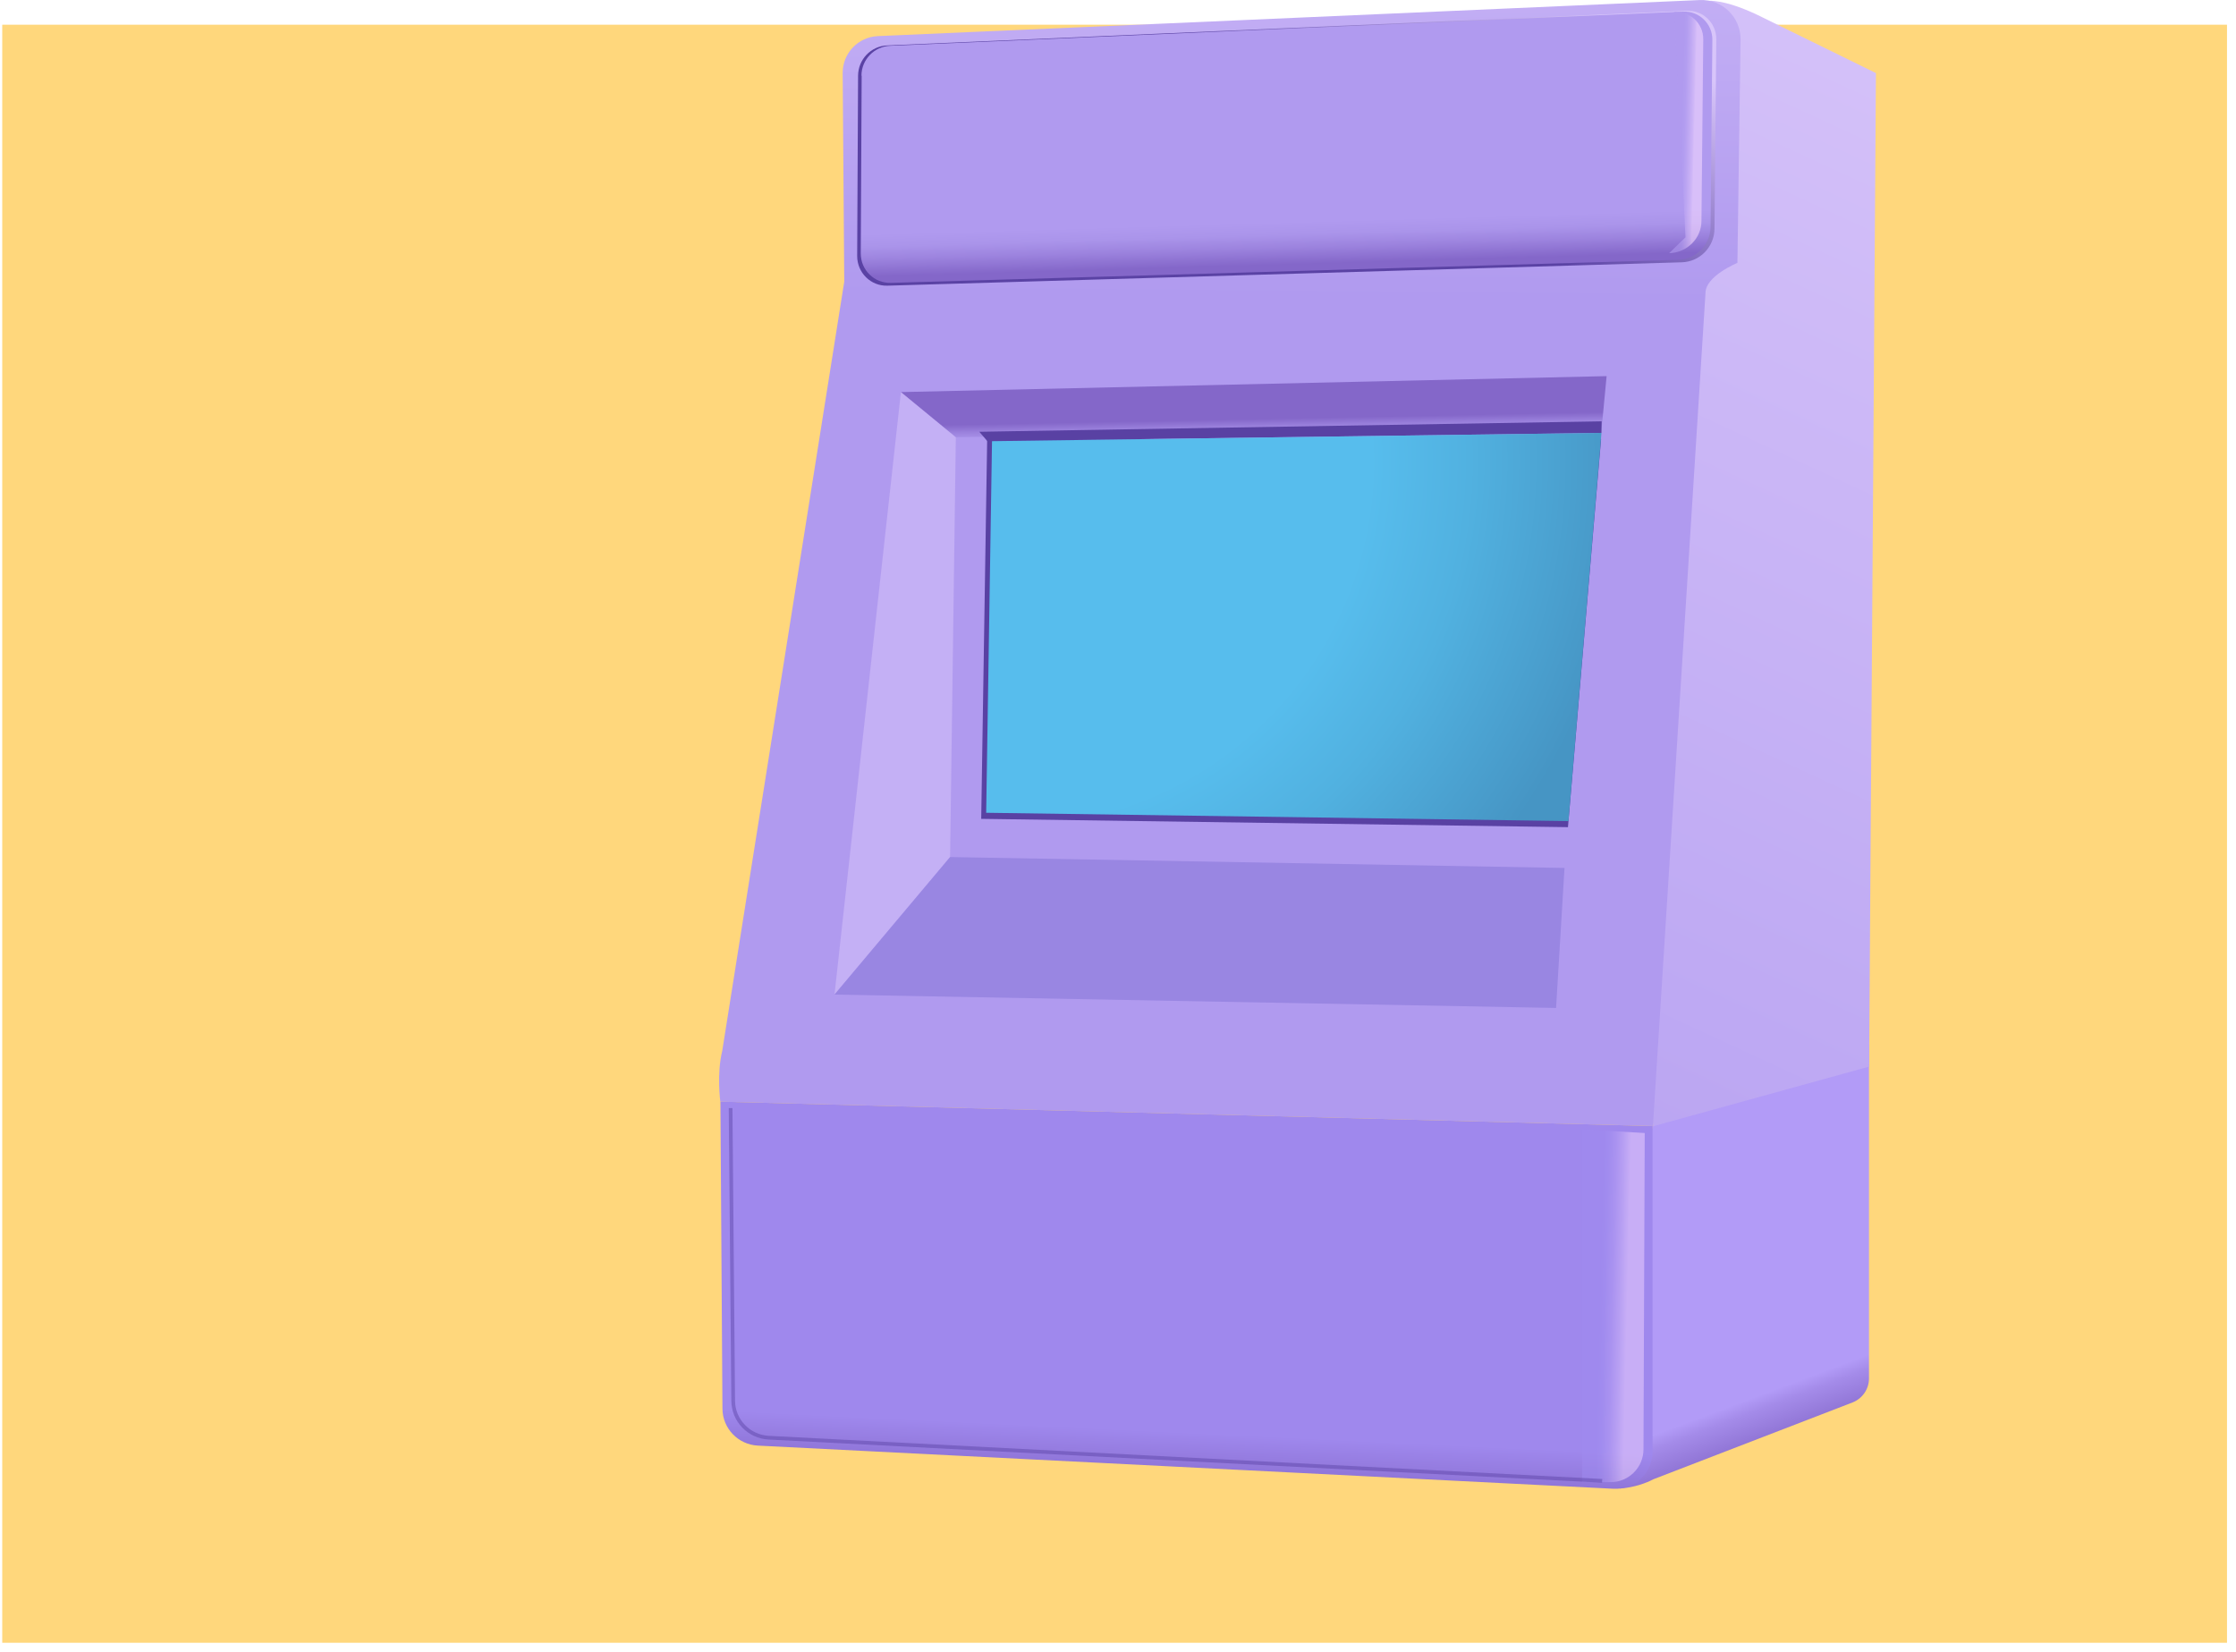
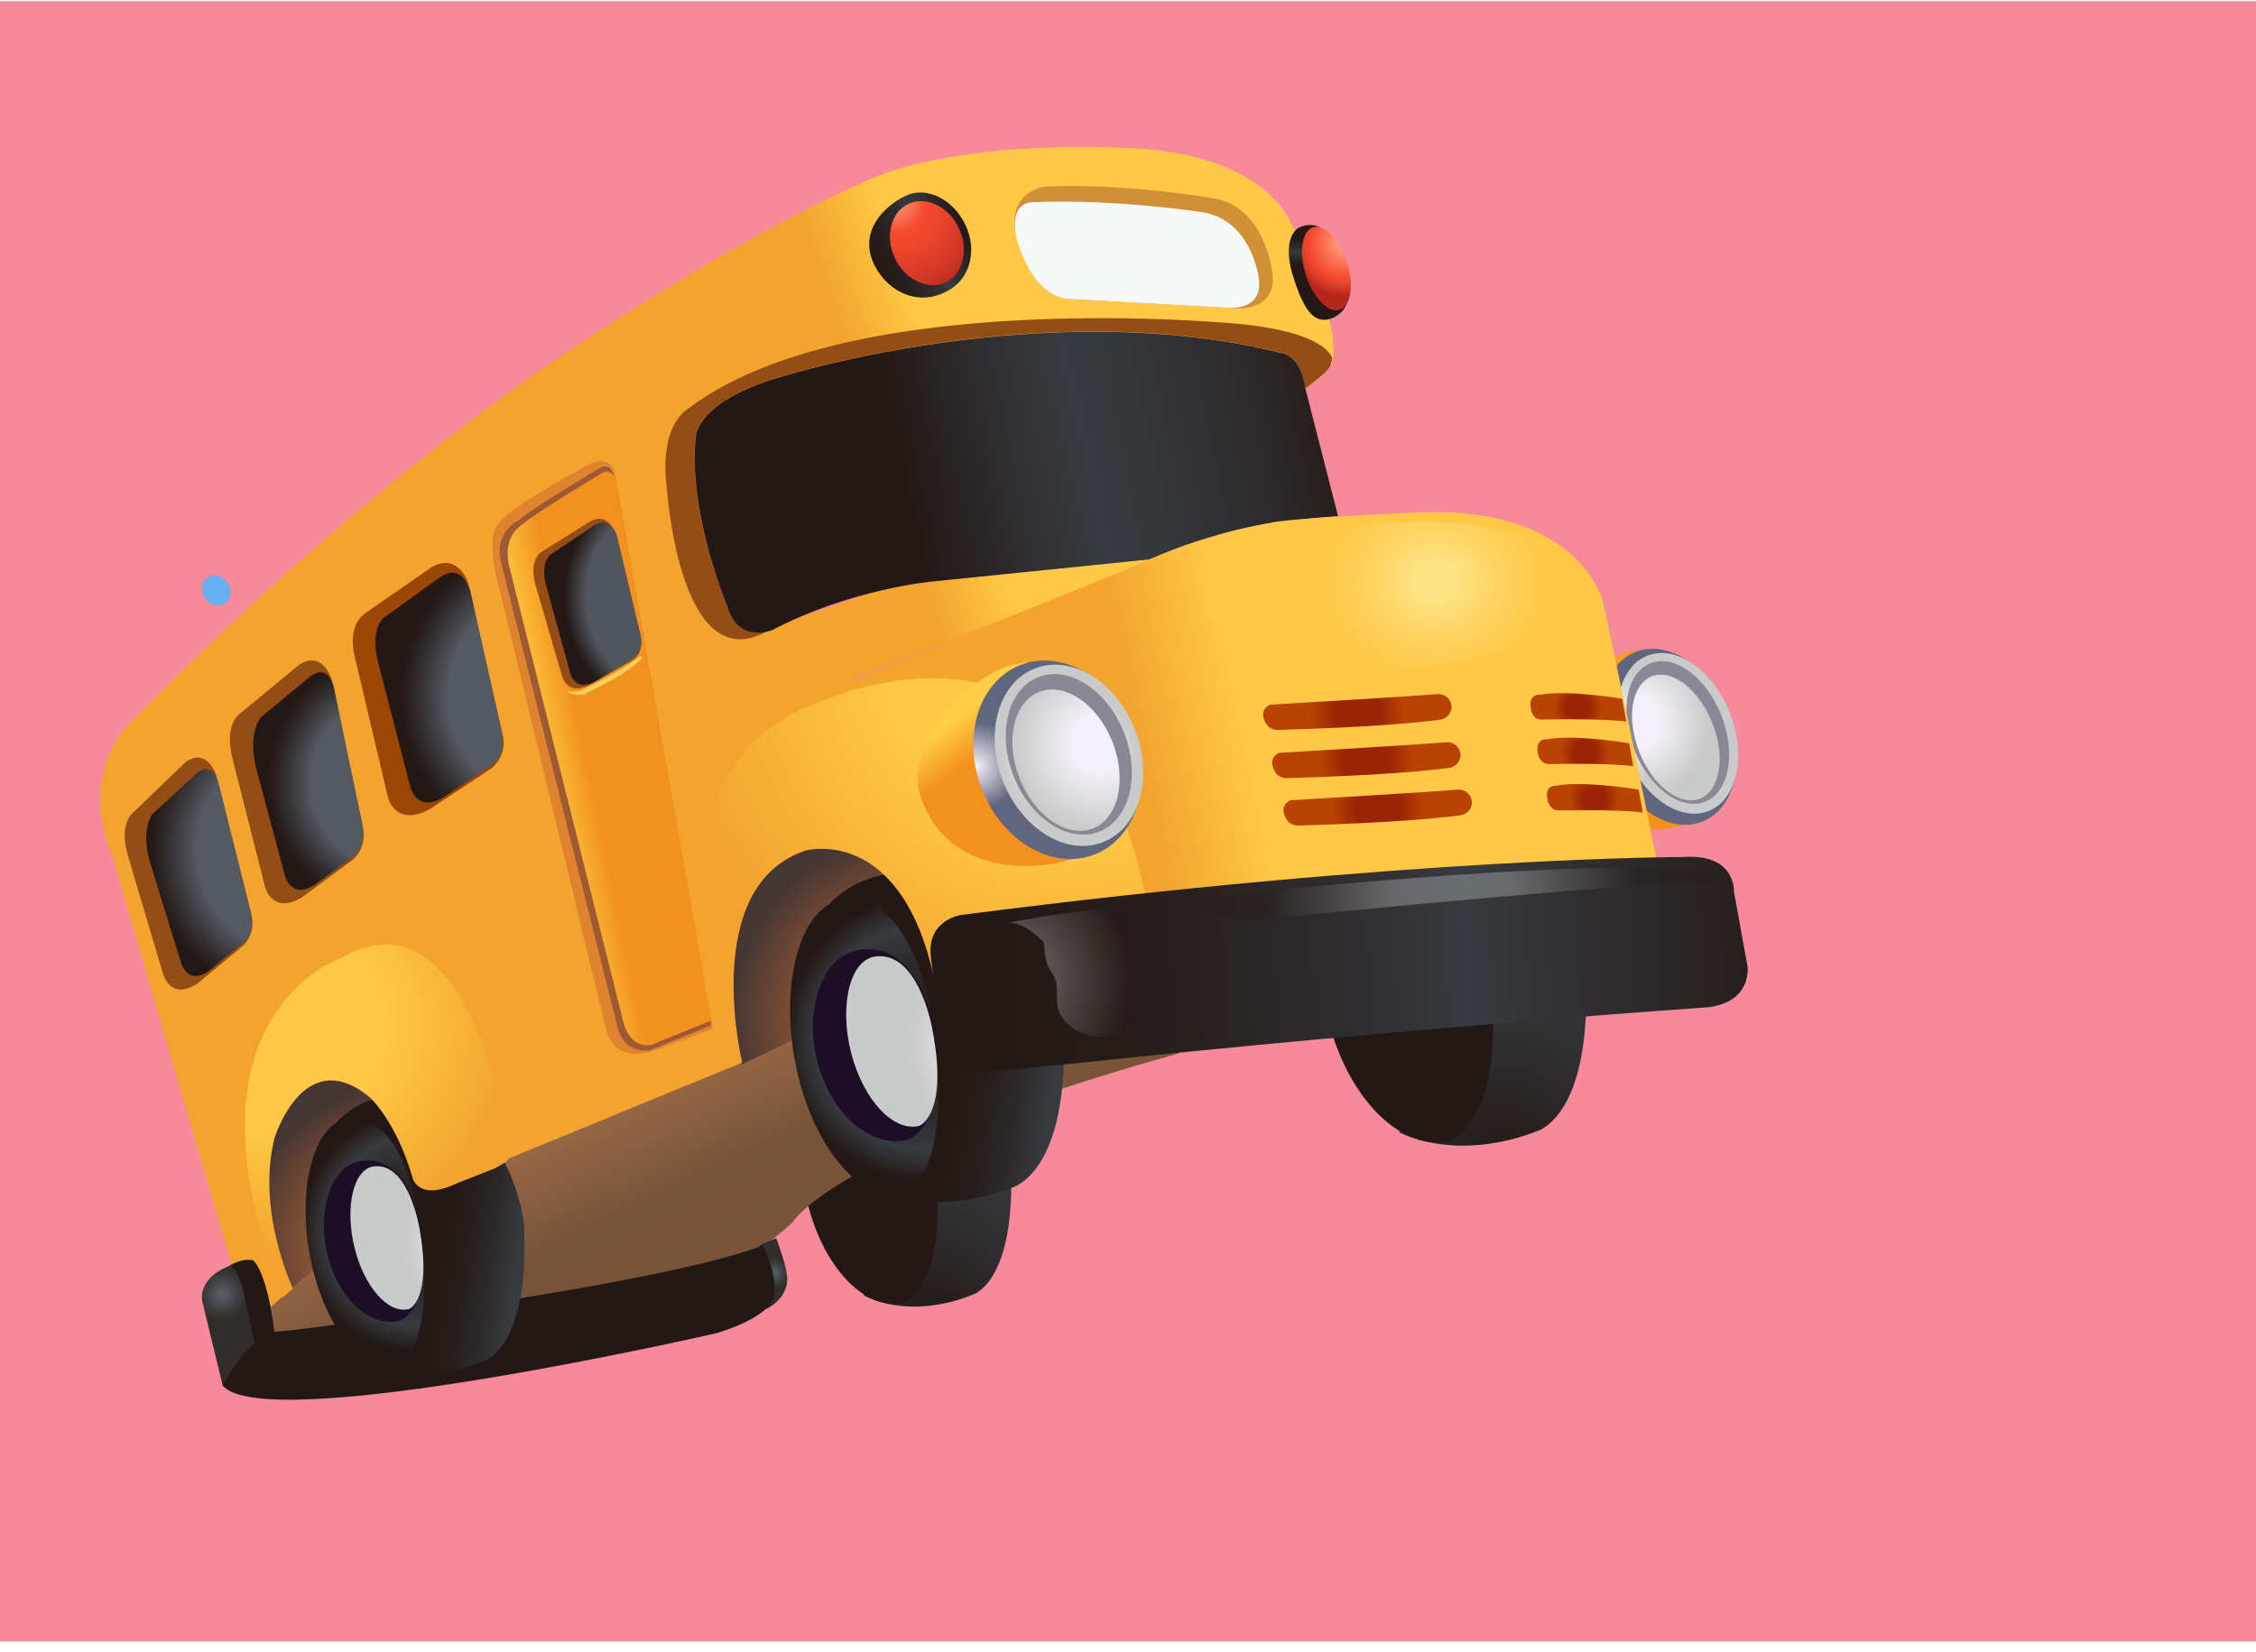
- <svg xmlns="http://www.w3.org/2000/svg" width="199" height="147" viewBox="0 0 199 147" fill="none">
-   <path d="M198.199 2.2H0.199V146.2H198.199V2.2Z" fill="#FFD77C" />
-   <path d="M144.166 132.474C144.166 132.474 145.696 132.414 147.156 131.644L164.866 124.814C165.746 124.474 166.336 123.624 166.336 122.674V92.894L147.056 100.214L144.156 132.464L144.166 132.474Z" fill="url(#paint0_linear_53_539)" />
-   <path d="M151.986 0.074C151.986 0.074 153.386 -0.116 156.426 1.334L166.956 6.504L166.346 94.924L147.116 100.234L143.176 27.564L151.996 0.084L151.986 0.074Z" fill="url(#paint1_linear_53_539)" />
-   <path d="M75.137 25.064L74.997 6.504C74.987 4.744 76.367 3.294 78.117 3.214L151.267 0.004C153.277 -0.086 154.937 1.534 154.907 3.544L154.627 23.394C154.627 23.394 151.787 24.564 151.787 26.064L147.107 100.214L64.107 98.044C64.107 98.044 63.777 95.534 64.277 93.534L75.137 25.064Z" fill="url(#paint2_linear_53_539)" />
-   <path d="M64.117 98.043L64.297 125.363C64.307 127.123 65.687 128.563 67.447 128.653L143.597 132.493C145.487 132.593 147.077 131.083 147.077 129.183V100.213L64.127 98.043H64.117Z" fill="url(#paint3_linear_53_539)" />
-   <path d="M142.496 39.063L139.546 73.614L87.326 72.874L87.856 39.114L142.496 39.063Z" fill="#5941A3" />
-   <path d="M80.176 34.894L85.066 38.914L142.546 38.094L142.986 33.474L80.176 34.894Z" fill="url(#paint4_linear_53_539)" />
-   <path opacity="0.49" d="M85.068 38.914L84.558 76.274L74.268 88.514L80.178 34.894L85.068 38.914Z" fill="#D8C5FA" />
-   <path d="M74.268 88.514L138.488 89.704L139.238 77.244L84.558 76.274L74.268 88.514Z" fill="#9986E2" />
-   <path d="M87.156 38.424L87.876 39.264L142.526 38.524L142.546 37.494L87.156 38.424Z" fill="#5941A3" />
-   <path d="M142.528 38.523L139.588 73.073L87.768 72.333L88.288 39.263L142.528 38.523Z" fill="url(#paint5_radial_53_539)" />
-   <path d="M76.367 6.743L76.287 22.784C76.287 24.273 77.497 25.474 78.987 25.424L149.677 23.343C151.287 23.294 152.567 21.983 152.587 20.363L152.747 3.503C152.757 2.053 151.567 0.893 150.127 0.963L78.947 4.043C77.507 4.103 76.377 5.293 76.367 6.733V6.743Z" fill="url(#paint6_linear_53_539)" />
-   <path d="M76.687 6.734L76.607 22.564C76.607 24.034 77.807 25.213 79.277 25.174L149.357 23.123C150.957 23.073 152.227 21.773 152.237 20.183L152.397 3.544C152.407 2.114 151.227 0.974 149.797 1.034L79.227 4.074C77.807 4.134 76.677 5.304 76.667 6.724L76.687 6.734Z" fill="url(#paint7_linear_53_539)" />
-   <path opacity="0.6" d="M148.547 22.534C150.147 22.484 151.417 21.224 151.427 19.674L151.587 3.484C151.597 2.094 150.417 0.984 148.987 1.044L150.007 21.114L148.537 22.544L148.547 22.534Z" fill="url(#paint8_linear_53_539)" />
-   <path opacity="0.49" d="M143.357 131.903H140.797V100.513L146.377 100.833L146.267 128.983C146.267 130.593 144.957 131.903 143.347 131.903H143.357Z" fill="url(#paint9_linear_53_539)" />
-   <path opacity="0.45" d="M142.577 131.954L68.407 128.114C66.557 128.024 65.097 126.504 65.087 124.664L64.857 98.614H65.187L65.417 124.654C65.427 126.324 66.747 127.694 68.427 127.784L142.597 131.624L142.577 131.954Z" fill="#5941A3" />
+ <svg xmlns="http://www.w3.org/2000/svg" width="198" height="145" viewBox="0 0 198 145" fill="none">
+   <path d="M198 0.1H0V144.1H198V0.1Z" fill="#F6899A" />
+   <path d="M19.716 52.976C20.276 52.62 20.4 51.815 19.995 51.176C19.589 50.537 18.807 50.307 18.247 50.663C17.688 51.018 17.563 51.824 17.969 52.463C18.375 53.101 19.157 53.331 19.716 52.976Z" fill="#67AFEF" />
+   <path d="M131.683 73.127C138.193 76.187 139.163 84.967 139.163 84.967C139.853 98.327 134.743 99.347 134.743 99.347C134.743 99.347 128.543 102.037 122.853 99.427L119.043 74.647C119.043 74.647 122.993 69.047 131.683 73.137V73.127Z" fill="url(#paint0_radial_71_1326)" />
+   <path d="M121.884 73.268C117.294 73.608 114.864 80.888 116.304 88.318C117.744 95.748 122.584 101.058 127.114 100.188C127.114 100.188 132.444 98.718 130.694 84.928C130.694 84.928 129.424 72.728 121.894 73.278L121.884 73.268Z" fill="#231815" />
+   <path d="M82.763 91.978C87.913 94.528 88.703 101.798 88.703 101.798C89.273 112.868 85.233 113.698 85.233 113.698C85.233 113.698 80.333 115.918 75.833 113.738L72.783 93.207C72.783 93.207 75.893 88.578 82.773 91.978H82.763Z" fill="url(#paint1_radial_71_1326)" />
+   <path d="M75.023 92.078C71.393 92.348 69.483 98.368 70.643 104.528C71.793 110.688 75.633 115.098 79.203 114.378C79.203 114.378 83.413 113.168 82.003 101.748C82.003 101.748 80.983 91.638 75.023 92.088V92.078Z" fill="#231815" />
+   <path d="M23.742 114.588L24.112 116.908C24.112 116.908 43.952 116.878 62.592 112.068C62.592 112.068 65.372 111.068 69.552 107.308C69.552 107.308 73.092 100.968 103.452 92.468L84.872 71.228L65.182 72.177L34.302 91.078L24.832 93.278C24.832 93.278 20.142 98.438 23.752 114.598L23.742 114.588Z" fill="url(#paint2_linear_71_1326)" />
+   <path d="M150.633 62.748C152.253 66.858 151.223 71.118 148.343 72.248C145.463 73.378 139.063 73.348 136.943 67.058C135.533 62.868 139.593 58.488 142.483 57.358C145.373 56.228 149.013 58.638 150.633 62.748Z" fill="url(#paint3_linear_71_1326)" />
+   <path d="M149.401 72.122C152.285 70.987 153.31 66.734 151.692 62.623C150.075 58.512 146.426 56.098 143.543 57.233C140.66 58.367 139.634 62.62 141.252 66.731C142.87 70.843 146.518 73.256 149.401 72.122Z" fill="url(#paint4_radial_71_1326)" />
+   <path d="M149.951 71.196C152.469 70.205 153.309 66.348 151.827 62.581C150.344 58.814 147.101 56.563 144.583 57.554C142.065 58.545 141.225 62.403 142.708 66.169C144.19 69.937 147.433 72.187 149.951 71.196Z" fill="url(#paint5_radial_71_1326)" />
+   <path d="M149.64 70.374C151.752 69.543 152.394 66.149 151.073 62.793C149.753 59.437 146.97 57.39 144.858 58.222C142.746 59.053 142.104 62.447 143.424 65.803C144.745 69.159 147.528 71.206 149.64 70.374Z" fill="#8B8895" />
+   <path d="M149.194 70.109C150.967 69.411 151.458 66.442 150.291 63.476C149.125 60.511 146.741 58.673 144.968 59.37C143.195 60.068 142.704 63.038 143.871 66.003C145.038 68.968 147.421 70.807 149.194 70.109Z" fill="url(#paint6_radial_71_1326)" />
+   <path d="M116.803 32.108C116.803 32.108 117.893 30.608 115.443 24.048C115.443 24.048 113.153 18.638 112.043 17.728C112.043 17.728 109.093 13.658 100.203 13.068C100.203 13.068 86.943 12.008 77.663 15.218C77.663 15.218 68.253 18.668 50.763 30.248C50.763 30.248 33.523 40.948 11.663 63.188C11.663 63.188 6.733 67.388 9.813 74.988C9.813 74.988 21.633 115.638 21.963 116.398C21.963 116.398 25.253 113.388 25.533 113.128C25.533 113.128 22.393 106.268 23.973 99.848C23.973 99.848 26.433 91.558 31.933 96.368C31.933 96.368 34.113 98.388 35.513 103.408C35.513 103.408 35.953 105.568 39.263 103.908L65.123 93.278C65.123 93.278 61.333 77.838 70.663 74.678C70.663 74.678 78.973 72.348 81.933 85.748L100.763 83.008L72.753 61.908L75.153 59.468L101.743 48.998L81.903 51.018C81.903 51.018 77.283 51.628 76.053 52.168L67.583 55.088C67.583 55.088 64.753 56.578 63.813 53.238C63.813 53.238 60.313 44.888 61.063 38.278C61.063 38.278 61.203 35.178 68.653 33.078C68.653 33.078 91.533 25.878 112.283 30.978C112.283 30.978 114.123 30.978 114.563 34.158C114.563 34.158 116.713 32.608 116.783 32.118L116.803 32.108Z" fill="url(#paint7_linear_71_1326)" />
+   <path d="M67.584 55.038C67.584 55.038 64.754 56.528 63.813 53.188C63.813 53.188 60.313 44.838 61.063 38.228C61.063 38.228 61.203 35.128 68.653 33.028C68.653 33.028 91.534 25.828 112.283 30.928C112.283 30.928 114.123 30.928 114.563 34.108C114.563 34.108 116.713 32.558 116.783 32.068L116.923 31.498C116.923 31.498 116.713 29.238 108.883 28.448C108.883 28.448 74.704 25.008 60.423 35.858C60.423 35.858 57.773 37.218 58.533 42.888C58.533 42.888 59.563 58.698 66.633 55.748L68.043 55.058" fill="#934D15" />
+   <path d="M67.774 55.307C67.774 55.307 64.754 56.547 63.824 53.207C63.824 53.207 60.324 44.857 61.074 38.247C61.074 38.247 61.214 35.147 68.664 33.047C68.664 33.047 91.544 25.847 112.294 30.947C112.294 30.947 114.134 30.947 114.574 34.127L117.434 45.307C117.434 45.307 110.194 45.727 106.344 47.147C106.344 47.147 102.094 48.317 101.744 49.017L81.904 51.037C81.904 51.037 74.774 51.647 67.764 55.317L67.774 55.307Z" fill="url(#paint8_linear_71_1326)" />
+   <path d="M91.853 16.357C91.853 16.357 88.423 16.617 89.153 20.527C89.153 20.527 90.363 26.327 94.353 26.287C94.353 26.287 106.643 26.927 108.613 27.077C108.613 27.077 112.163 27.297 111.663 23.877C111.663 23.877 110.993 18.147 106.583 17.427C106.583 17.427 99.033 16.067 91.863 16.367L91.853 16.357Z" fill="#D09037" />
+   <path d="M90.774 17.747C90.774 17.747 88.504 17.457 89.214 20.927C89.214 20.927 90.504 26.177 93.994 26.257C93.994 26.257 105.844 26.897 107.814 27.017C107.814 27.017 110.954 27.347 110.464 24.317C110.464 24.317 109.824 19.237 105.434 18.617C105.434 18.617 97.924 17.447 90.774 17.747Z" fill="#F7F8F8" />
+   <path d="M53.983 41.658C53.983 41.658 53.812 39.638 51.403 40.908C51.403 40.908 44.403 44.728 43.803 45.918C43.803 45.918 42.392 46.708 43.962 52.228L53.203 90.388C53.203 90.388 53.712 93.408 57.422 92.218L62.553 90.298L53.972 41.648L53.983 41.658Z" fill="#DF832E" />
+   <path d="M53.823 41.608C53.823 41.608 53.473 40.518 52.583 41.118C52.583 41.118 46.333 44.858 45.593 45.628C45.593 45.628 43.353 46.568 43.963 49.308L54.253 90.388C54.253 90.388 54.803 92.488 57.033 92.198L62.393 90.018L53.823 41.618V41.608Z" fill="#9E5A34" />
+   <path d="M32.094 53.828C32.094 53.828 30.254 54.728 31.264 58.178L34.064 70.048C34.064 70.048 34.724 72.658 37.734 71.018L43.144 67.438C43.144 67.438 44.484 66.428 44.154 64.658C44.154 64.658 41.134 51.408 41.064 51.118C41.064 51.118 40.204 48.438 37.854 49.808L32.084 53.808L32.094 53.828Z" fill="#9C4606" />
+   <path d="M21.163 62.567C21.163 62.567 19.543 63.427 20.453 66.777L23.253 77.817C23.253 77.817 23.843 80.347 26.493 78.777L31.003 75.437C31.003 75.437 32.183 74.467 31.883 72.747C31.883 72.747 29.163 59.907 29.103 59.627C29.103 59.627 28.333 57.027 26.263 58.347L21.163 62.557V62.567Z" fill="#934D15" />
+   <path d="M11.764 71.268C11.764 71.268 10.304 72.148 11.284 75.298L14.324 85.528C14.324 85.528 14.984 87.908 17.364 86.308L21.394 82.958C21.394 82.958 22.444 81.988 22.094 80.368C22.094 80.368 19.034 68.268 18.964 68.008C18.964 68.008 18.144 65.568 16.284 66.898L11.764 71.258V71.268Z" fill="#934D15" />
+   <path d="M68.123 108.688C68.123 108.688 68.933 110.788 69.063 111.908C69.063 111.908 69.483 113.688 67.293 114.898L66.633 109.327L68.123 108.688Z" fill="url(#paint9_radial_71_1326)" />
+   <path d="M24.103 116.918C23.373 111.388 22.203 110.628 22.203 110.628C21.113 110.418 20.113 111.138 20.113 111.138L20.833 116.508L19.533 121.618C23.253 126.128 62.973 117.008 62.973 117.008C68.303 115.308 67.953 113.578 67.953 113.578C68.223 111.758 66.923 109.298 66.923 109.298C66.923 109.298 61.413 112.278 25.783 116.748L24.093 116.918H24.103Z" fill="#231815" />
+   <path d="M20.123 111.138C20.123 111.138 17.483 111.988 17.743 114.188L19.543 121.618C19.543 121.618 21.103 118.758 22.353 117.928L21.363 113.388C21.363 113.388 20.843 111.098 20.123 111.128V111.138Z" fill="url(#paint10_radial_71_1326)" />
+   <path d="M145.394 75.438C145.394 75.438 140.834 53.108 140.624 52.638C140.624 52.638 138.594 44.708 125.254 44.958C125.254 44.958 115.884 45.308 112.134 45.778C112.134 45.778 105.434 46.798 99.674 49.668L75.734 59.338C75.734 59.338 71.103 61.588 70.103 62.898L84.513 80.398L100.634 79.118C100.634 79.118 113.404 77.558 114.564 77.508L145.404 75.448L145.394 75.438Z" fill="url(#paint11_linear_71_1326)" />
+   <path d="M33.843 54.098C33.843 54.098 32.363 54.928 33.203 58.188L35.993 69.008C35.993 69.008 36.543 71.468 38.973 69.948L43.063 67.238C43.063 67.238 44.393 66.558 44.063 64.388C44.063 64.388 41.343 52.138 41.283 51.878C41.283 51.878 40.573 49.358 38.683 50.628L33.853 54.108L33.843 54.098Z" fill="url(#paint12_radial_71_1326)" />
+   <path d="M22.924 62.938C22.924 62.938 21.704 64.208 22.464 67.358L25.004 76.868C25.004 76.868 25.564 79.068 27.704 77.608L30.944 75.228C30.944 75.228 32.114 74.578 31.814 72.468C31.814 72.468 29.354 60.598 29.304 60.338C29.304 60.338 28.874 58.158 27.214 59.388L22.934 62.928L22.924 62.938Z" fill="url(#paint13_radial_71_1326)" />
+   <path d="M13.393 71.437C13.393 71.437 12.323 72.687 13.153 75.647L15.903 84.557C15.903 84.557 16.513 86.617 18.423 85.157L21.323 82.777C21.323 82.777 22.383 82.117 22.013 80.127C22.013 80.127 19.243 68.977 19.183 68.737C19.183 68.737 18.693 66.687 17.213 67.917L13.403 71.447L13.393 71.437Z" fill="url(#paint14_radial_71_1326)" />
+   <path d="M53.993 42.058C53.993 42.058 53.653 40.988 52.773 41.568C52.773 41.568 46.633 45.238 45.913 45.998C45.913 45.998 44.073 46.918 44.673 49.618L54.773 89.958C54.773 89.958 55.343 92.038 57.143 91.728L62.413 89.588L53.993 42.058Z" fill="url(#paint15_linear_71_1326)" />
+   <path d="M47.593 48.407C47.593 48.407 46.323 49.027 47.023 51.427L49.343 59.377C49.343 59.377 49.793 61.187 51.873 60.057L55.383 58.037C55.383 58.037 56.523 57.527 56.253 55.927C56.253 55.927 54.003 46.917 53.953 46.717C53.953 46.717 53.363 44.857 51.743 45.807L47.603 48.397L47.593 48.407Z" fill="#934D15" />
+   <path d="M56.353 57.797C56.353 57.797 55.113 59.197 51.203 60.947C51.203 60.947 50.213 61.157 49.793 60.647C49.793 60.647 50.623 60.857 51.253 60.487C51.253 60.487 54.233 59.147 56.103 57.657C56.103 57.657 56.443 57.477 56.343 57.787L56.353 57.797Z" fill="#F9D05A" />
+   <path d="M48.453 48.587C48.453 48.587 47.313 49.177 47.953 51.477L50.053 59.107C50.053 59.107 50.463 60.847 52.323 59.767L55.463 57.847C55.463 57.847 56.483 57.367 56.233 55.827C56.233 55.827 54.183 47.187 54.143 46.997C54.143 46.997 53.603 45.217 52.153 46.117L48.453 48.587Z" fill="url(#paint16_radial_71_1326)" />
+   <path d="M122.876 58.671C132.072 58.229 139.389 55 139.219 51.459C139.049 47.917 131.456 45.404 122.26 45.846C113.064 46.287 105.747 49.517 105.917 53.058C106.088 56.6 113.68 59.113 122.876 58.671Z" fill="url(#paint17_radial_71_1326)" />
+   <path d="M127.283 61.568C127.283 61.568 127.303 61.617 127.313 61.648C127.603 62.318 127.113 63.078 126.383 63.178C124.703 63.407 120.663 63.828 112.143 64.078C111.733 64.088 111.333 63.888 111.123 63.528C110.823 63.028 110.613 62.318 111.453 61.858C111.453 61.858 123.283 61.167 126.143 60.928C126.623 60.888 127.073 61.138 127.273 61.568H127.283Z" fill="url(#paint18_radial_71_1326)" />
+   <path d="M128.072 65.797C128.072 65.797 128.092 65.847 128.102 65.877C128.392 66.547 127.902 67.308 127.172 67.407C125.492 67.638 121.452 68.058 112.932 68.308C112.522 68.317 112.122 68.118 111.912 67.757C111.612 67.257 111.402 66.547 112.242 66.088C112.242 66.088 124.072 65.397 126.932 65.157C127.412 65.118 127.862 65.368 128.062 65.797H128.072Z" fill="url(#paint19_radial_71_1326)" />
+   <path d="M129.072 69.958C129.072 69.958 129.092 70.008 129.102 70.038C129.392 70.708 128.902 71.468 128.172 71.568C126.492 71.798 122.452 72.218 113.932 72.468C113.522 72.478 113.122 72.278 112.912 71.918C112.612 71.418 112.402 70.708 113.242 70.248C113.242 70.248 125.072 69.558 127.932 69.318C128.412 69.278 128.862 69.528 129.062 69.958H129.072Z" fill="url(#paint20_radial_71_1326)" />
+   <path d="M135.093 60.988C135.093 60.988 134.133 60.928 134.353 62.148C134.353 62.148 134.413 63.318 135.523 63.158C135.523 63.158 140.853 63.058 142.733 63.348L142.373 61.338C142.373 61.338 137.533 60.508 135.103 60.998L135.093 60.988Z" fill="url(#paint21_radial_71_1326)" />
+   <path d="M135.702 64.898C135.702 64.898 134.742 64.838 134.962 66.058C134.962 66.058 135.072 67.168 136.132 67.068C136.132 67.068 141.462 66.968 143.342 67.258L142.982 65.248C142.982 65.248 138.142 64.418 135.712 64.908L135.702 64.898Z" fill="url(#paint22_radial_71_1326)" />
+   <path d="M136.542 68.968C136.542 68.968 135.582 68.907 135.802 70.127C135.802 70.127 135.912 71.237 136.972 71.138C136.972 71.138 142.302 71.037 144.182 71.328L143.822 69.317C143.822 69.317 138.982 68.487 136.552 68.978L136.542 68.968Z" fill="url(#paint23_radial_71_1326)" />
+   <path d="M76.803 23.387C75.203 20.317 77.673 18.047 79.483 17.187C81.293 16.327 83.643 17.457 84.723 19.727C85.803 21.997 85.113 24.347 83.403 25.397C80.703 27.067 77.963 25.607 76.803 23.387Z" fill="url(#paint24_linear_71_1326)" />
+   <path d="M82.991 24.785C84.536 24.048 85.054 21.911 84.148 20.012C83.243 18.113 81.255 17.171 79.71 17.908C78.165 18.645 77.647 20.782 78.552 22.681C79.458 24.58 81.445 25.522 82.991 24.785Z" fill="url(#paint25_radial_71_1326)" />
+   <path d="M113.503 24.297C112.783 22.067 113.063 20.257 114.273 19.867C114.823 19.687 115.543 19.657 116.123 20.147C116.823 20.737 117.373 21.977 117.763 23.197C118.153 24.417 118.473 25.617 118.243 26.507C118.053 27.237 117.393 27.857 116.563 28.037C115.013 28.367 114.223 26.527 113.503 24.307V24.297Z" fill="url(#paint26_linear_71_1326)" />
+   <path d="M117.58 27.203C118.573 26.882 118.855 24.999 118.209 22.996C117.563 20.994 116.234 19.63 115.24 19.951C114.247 20.271 113.965 22.154 114.611 24.157C115.257 26.159 116.586 27.523 117.58 27.203Z" fill="url(#paint27_radial_71_1326)" />
+   <path d="M37.813 103.058L25.534 113.128L23.354 106.508L23.764 96.608L27.863 93.708L34.123 93.298L37.813 103.058Z" fill="url(#paint28_radial_71_1326)" />
+   <path d="M83.574 84.648L65.104 93.438L62.924 86.818L63.344 76.918L67.434 74.018L79.014 72.718L83.574 84.648Z" fill="url(#paint29_radial_71_1326)" />
+   <path d="M39.813 97.468C45.193 100.038 45.983 107.418 45.983 107.418C46.543 118.658 42.313 119.518 42.313 119.518C42.313 119.518 37.183 121.788 32.483 119.598L29.363 98.758C29.363 98.758 32.633 94.038 39.813 97.468Z" fill="url(#paint30_linear_71_1326)" />
+   <path d="M30.693 98.187C27.583 98.367 26.063 104.187 27.193 110.197C28.313 116.217 31.713 120.587 34.763 119.977C34.763 119.977 38.353 118.897 36.903 107.747C36.903 107.747 35.803 97.887 30.693 98.187Z" fill="url(#paint31_radial_71_1326)" />
+   <path d="M31.653 101.908C29.043 102.308 27.783 106.288 28.743 110.158C29.693 114.028 32.543 116.608 35.113 115.918C35.113 115.918 38.123 114.878 36.883 107.658C36.883 107.658 35.943 101.258 31.663 101.918L31.653 101.908Z" fill="#1C0F25" />
+   <path d="M32.812 102.387C30.972 102.617 30.262 106.057 31.112 109.517C31.962 112.977 34.102 115.387 35.902 114.907C35.902 114.907 37.992 114.137 36.792 107.707C36.792 107.707 35.842 102.017 32.822 102.387H32.812Z" fill="url(#paint32_radial_71_1326)" />
+   <path d="M43.443 102.557L40.133 103.857C36.663 105.527 36.203 103.367 36.203 103.367C34.743 98.357 32.463 96.337 32.463 96.337C26.703 91.537 24.113 99.837 24.113 99.837C22.443 106.257 25.713 113.117 25.713 113.117C25.603 113.217 25.453 113.317 24.803 113.897L24.783 113.747C15.073 89.057 29.953 84.087 29.953 84.087C41.103 77.717 44.483 99.447 44.483 99.447C45.113 101.937 44.283 102.067 44.283 102.067L43.443 102.557Z" fill="url(#paint33_radial_71_1326)" />
+   <path d="M85.633 78.078C92.363 81.118 93.323 89.888 93.323 89.888C93.983 103.258 88.693 104.288 88.693 104.288C88.693 104.288 82.263 107.008 76.393 104.418L72.553 79.638C72.553 79.638 76.653 74.018 85.633 78.078Z" fill="url(#paint34_linear_71_1326)" />
+   <path d="M74.214 78.968C70.314 79.188 68.404 86.118 69.794 93.268C71.184 100.428 75.414 105.618 79.244 104.878C79.244 104.878 83.744 103.578 81.954 90.328C81.954 90.328 80.614 78.608 74.214 78.968Z" fill="url(#paint35_radial_71_1326)" />
+   <path d="M75.403 83.388C72.133 83.878 70.553 88.608 71.733 93.208C72.913 97.808 76.473 100.868 79.683 100.038C79.683 100.038 83.453 98.788 81.923 90.198C81.923 90.198 80.763 82.578 75.403 83.378V83.388Z" fill="#1C0F25" />
+   <path d="M76.853 83.958C74.553 84.238 73.644 88.328 74.704 92.438C75.763 96.548 78.433 99.408 80.683 98.828C80.683 98.828 83.303 97.908 81.814 90.268C81.814 90.268 80.633 83.498 76.853 83.958Z" fill="url(#paint36_radial_71_1326)" />
+   <path d="M63.664 93.688C63.664 93.688 54.374 67.528 72.184 61.538C72.184 61.538 95.094 50.958 100.474 78.468L100.784 82.998L81.954 85.738C78.984 72.338 70.684 74.668 70.684 74.668C61.354 77.828 65.144 93.268 65.144 93.268L63.664 93.678V93.688Z" fill="url(#paint37_radial_71_1326)" />
+   <path d="M93.043 93.478C124.303 90.158 149.913 88.418 149.913 88.418C153.813 87.938 153.373 84.838 153.373 84.838L152.183 78.288C152.183 78.288 152.383 74.938 147.823 75.228C147.823 75.228 123.873 75.218 84.423 80.308C84.423 80.308 81.323 80.678 81.693 83.998L82.403 89.698C82.403 89.698 82.203 94.498 87.403 94.028L93.033 93.468L93.043 93.478Z" fill="url(#paint38_linear_71_1326)" />
+   <path opacity="0.28" d="M104.914 78.798C104.914 78.798 103.014 80.628 110.794 80.688C110.794 80.688 146.994 77.058 150.454 77.478C150.454 77.478 154.804 73.788 104.914 78.798Z" fill="url(#paint39_radial_71_1326)" />
+   <path opacity="0.27" d="M88.473 81.007C88.473 81.007 96.793 79.337 99.863 79.827C99.863 79.827 101.813 88.637 100.363 90.237C98.953 90.587 97.323 91.187 95.893 90.947C94.463 90.707 93.053 89.707 92.813 88.277C92.713 87.677 92.813 87.067 92.733 86.467C92.673 86.037 92.493 85.617 92.243 85.257C91.783 84.607 91.683 83.787 91.653 82.987C91.653 82.847 91.603 82.717 91.513 82.597C90.663 81.807 89.633 80.957 88.473 81.007Z" fill="url(#paint40_radial_71_1326)" />
+   <path d="M98.093 64.278C99.903 68.868 98.403 73.758 94.743 75.198C91.083 76.638 83.113 76.928 80.783 69.888C79.243 65.198 84.543 60.008 88.193 58.568C91.843 57.128 96.283 59.688 98.083 64.278H98.093Z" fill="url(#paint41_linear_71_1326)" />
+   <path d="M96.079 75.005C99.739 73.566 101.241 68.678 99.435 64.089C97.629 59.499 93.199 56.946 89.54 58.386C85.88 59.826 84.378 64.714 86.184 69.303C87.99 73.892 92.42 76.445 96.079 75.005Z" fill="url(#paint42_radial_71_1326)" />
+   <path d="M96.815 73.925C100.012 72.667 101.261 68.235 99.604 64.026C97.948 59.817 94.014 57.425 90.817 58.682C87.621 59.94 86.372 64.372 88.028 68.581C89.685 72.79 93.619 75.183 96.815 73.925Z" fill="url(#paint43_radial_71_1326)" />
+   <path d="M96.474 73C99.152 71.947 100.127 68.055 98.653 64.309C97.178 60.562 93.813 58.379 91.135 59.433C88.458 60.487 87.482 64.378 88.957 68.124C90.431 71.871 93.796 74.054 96.474 73Z" fill="#8B8895" />
+   <path d="M95.917 72.722C98.168 71.836 98.937 68.435 97.635 65.125C96.332 61.816 93.452 59.851 91.201 60.736C88.95 61.622 88.181 65.023 89.483 68.333C90.786 71.643 93.666 73.608 95.917 72.722Z" fill="url(#paint44_radial_71_1326)" />
  <defs>
-     <linearGradient id="paint0_linear_53_539" x1="151.036" y1="101.434" x2="171.976" y2="157.224" gradientUnits="userSpaceOnUse">
-       <stop offset="0.39" stop-color="#B29BF7" />
-       <stop offset="0.41" stop-color="#A48BE9" />
-       <stop offset="0.48" stop-color="#8467C9" />
-     </linearGradient>
-     <linearGradient id="paint1_linear_53_539" x1="183.426" y1="-4.916" x2="118.636" y2="135.074" gradientUnits="userSpaceOnUse">
-       <stop stop-color="#D8C5FA" />
-       <stop offset="0.99" stop-color="#B09AEF" />
-     </linearGradient>
-     <linearGradient id="paint2_linear_53_539" x1="110.197" y1="-32.076" x2="109.667" y2="27.114" gradientUnits="userSpaceOnUse">
-       <stop stop-color="#D8C5FA" />
-       <stop offset="0.99" stop-color="#B09AEF" />
-     </linearGradient>
-     <linearGradient id="paint3_linear_53_539" x1="106.117" y1="102.643" x2="103.087" y2="166.223" gradientUnits="userSpaceOnUse">
-       <stop offset="0.39" stop-color="#9F88ED" />
-       <stop offset="0.48" stop-color="#8467C9" />
-     </linearGradient>
-     <linearGradient id="paint4_linear_53_539" x1="111.706" y1="40.874" x2="111.596" y2="35.264" gradientUnits="userSpaceOnUse">
-       <stop offset="0.32" stop-color="#B09AEF" />
-       <stop offset="0.4" stop-color="#AA94EA" />
-       <stop offset="0.51" stop-color="#9C83DE" />
-       <stop offset="0.64" stop-color="#8467C9" />
-     </linearGradient>
-     <radialGradient id="paint5_radial_53_539" cx="0" cy="0" r="1" gradientUnits="userSpaceOnUse" gradientTransform="translate(89.7776 41.0634) scale(55.45 55.45)">
-       <stop offset="0.58" stop-color="#57BDED" />
-       <stop offset="0.74" stop-color="#51B1E0" />
-       <stop offset="1" stop-color="#4695C4" />
-     </radialGradient>
-     <linearGradient id="paint6_linear_53_539" x1="106.367" y1="26.733" x2="143.317" y2="-33.187" gradientUnits="userSpaceOnUse">
-       <stop offset="0.28" stop-color="#5A42A4" />
-       <stop offset="0.49" stop-color="#B4A0E1" />
-       <stop offset="0.58" stop-color="#D8C5FA" />
-     </linearGradient>
-     <linearGradient id="paint7_linear_53_539" x1="114.287" y1="5.374" x2="115.387" y2="43.194" gradientUnits="userSpaceOnUse">
-       <stop offset="0.38" stop-color="#B09AEF" />
-       <stop offset="0.41" stop-color="#AA94EA" />
-       <stop offset="0.44" stop-color="#9C83DE" />
-       <stop offset="0.48" stop-color="#8467C9" />
-     </linearGradient>
-     <linearGradient id="paint8_linear_53_539" x1="147.987" y1="11.764" x2="153.197" y2="11.894" gradientUnits="userSpaceOnUse">
-       <stop offset="0.32" stop-color="#B09AEF" />
-       <stop offset="0.37" stop-color="#B59FF0" />
-       <stop offset="0.43" stop-color="#C6AEF4" />
-       <stop offset="0.51" stop-color="#E2C7FB" />
-       <stop offset="0.54" stop-color="#F3D7FF" />
-     </linearGradient>
-     <linearGradient id="paint9_linear_53_539" x1="138.817" y1="116.163" x2="149.947" y2="116.433" gradientUnits="userSpaceOnUse">
-       <stop offset="0.32" stop-color="#9F8BEF" />
-       <stop offset="0.36" stop-color="#A490F0" />
-       <stop offset="0.42" stop-color="#B59FF3" />
-       <stop offset="0.48" stop-color="#D1B8F8" />
-       <stop offset="0.54" stop-color="#F3D7FF" />
-     </linearGradient>
+     <radialGradient id="paint0_radial_71_1326" cx="0" cy="0" r="1" gradientUnits="userSpaceOnUse" gradientTransform="translate(131.865 102.097) rotate(-2.62) scale(29.7305 30.65)">
+       <stop stop-color="#231815" />
+       <stop offset="0.22" stop-color="#2B2727" />
+       <stop offset="0.49" stop-color="#343538" />
+       <stop offset="0.7" stop-color="#373A3F" />
+     </radialGradient>
+     <radialGradient id="paint1_radial_71_1326" cx="0" cy="0" r="1" gradientUnits="userSpaceOnUse" gradientTransform="translate(81.8492 115.676) rotate(-2.61) scale(23.3244 25.3308)">
+       <stop stop-color="#231815" />
+       <stop offset="0.22" stop-color="#2B2727" />
+       <stop offset="0.49" stop-color="#343538" />
+       <stop offset="0.7" stop-color="#373A3F" />
+     </radialGradient>
+     <linearGradient id="paint2_linear_71_1326" x1="53.982" y1="84.147" x2="72.142" y2="122.248" gradientUnits="userSpaceOnUse">
+       <stop stop-color="#C28158" />
+       <stop offset="0.5" stop-color="#775339" />
+       <stop offset="0.67" stop-color="#795438" />
+       <stop offset="0.76" stop-color="#805938" />
+       <stop offset="0.82" stop-color="#8D6236" />
+       <stop offset="0.88" stop-color="#A06E35" />
+       <stop offset="0.92" stop-color="#B87E33" />
+       <stop offset="0.97" stop-color="#D59130" />
+       <stop offset="1" stop-color="#F2A42E" />
+     </linearGradient>
+     <linearGradient id="paint3_linear_71_1326" x1="142.401" y1="71.814" x2="132.263" y2="58.602" gradientUnits="userSpaceOnUse">
+       <stop offset="0.64" stop-color="#F2911D" />
+       <stop offset="0.83" stop-color="#FFCD46" />
+     </linearGradient>
+     <radialGradient id="paint4_radial_71_1326" cx="0" cy="0" r="1" gradientUnits="userSpaceOnUse" gradientTransform="translate(134.922 64.6851) rotate(-0.410001) scale(5.22 5.76)">
+       <stop stop-color="#F5F1F9" />
+       <stop offset="0.59" stop-color="#61667F" />
+     </radialGradient>
+     <radialGradient id="paint5_radial_71_1326" cx="0" cy="0" r="1" gradientUnits="userSpaceOnUse" gradientTransform="translate(141.488 64.1677) rotate(-0.409969) scale(5.79419 6.3936)">
+       <stop offset="0.26" stop-color="#F5F1F9" />
+       <stop offset="0.83" stop-color="#C9CACA" />
+     </radialGradient>
+     <radialGradient id="paint6_radial_71_1326" cx="0" cy="0" r="1" gradientUnits="userSpaceOnUse" gradientTransform="translate(143.756 63.3736) rotate(-0.409982) scale(7.42109 8.1888)">
+       <stop offset="0.26" stop-color="#F5F1F9" />
+       <stop offset="0.83" stop-color="#C9CACA" />
+     </radialGradient>
+     <linearGradient id="paint7_linear_71_1326" x1="60.91" y1="62.159" x2="94.163" y2="51.211" gradientUnits="userSpaceOnUse">
+       <stop offset="0.64" stop-color="#F2A42E" />
+       <stop offset="0.84" stop-color="#FFC846" />
+     </linearGradient>
+     <linearGradient id="paint8_linear_71_1326" x1="122.523" y1="32.999" x2="77.29" y2="42.571" gradientUnits="userSpaceOnUse">
+       <stop offset="0.09" stop-color="#231815" />
+       <stop offset="0.28" stop-color="#2D2A2B" />
+       <stop offset="0.46" stop-color="#343539" />
+       <stop offset="0.61" stop-color="#373A3F" />
+       <stop offset="0.72" stop-color="#323235" />
+       <stop offset="0.9" stop-color="#261E1D" />
+       <stop offset="0.95" stop-color="#231815" />
+     </linearGradient>
+     <radialGradient id="paint9_radial_71_1326" cx="0" cy="0" r="1" gradientUnits="userSpaceOnUse" gradientTransform="translate(67.9086 111.781) rotate(-2.75001) scale(2.33 2.33)">
+       <stop offset="0.09" stop-color="#545963" />
+       <stop offset="0.38" stop-color="#3D3D3F" />
+       <stop offset="0.59" stop-color="#302D2B" />
+     </radialGradient>
+     <radialGradient id="paint10_radial_71_1326" cx="0" cy="0" r="1" gradientUnits="userSpaceOnUse" gradientTransform="translate(19.5093 113.585) rotate(-2.75) scale(3.9 3.9)">
+       <stop offset="0.09" stop-color="#545963" />
+       <stop offset="0.38" stop-color="#3D3D3F" />
+       <stop offset="0.59" stop-color="#302D2B" />
+     </radialGradient>
+     <linearGradient id="paint11_linear_71_1326" x1="94.195" y1="67.699" x2="110.335" y2="64.391" gradientUnits="userSpaceOnUse">
+       <stop offset="0.36" stop-color="#F2A42E" />
+       <stop offset="0.94" stop-color="#FFC846" />
+     </linearGradient>
+     <radialGradient id="paint12_radial_71_1326" cx="0" cy="0" r="1" gradientUnits="userSpaceOnUse" gradientTransform="translate(48.8526 61.0366) rotate(-2.75) scale(18.02 18.02)">
+       <stop offset="0.53" stop-color="#545963" />
+       <stop offset="0.54" stop-color="#51555E" />
+       <stop offset="0.69" stop-color="#2F2929" />
+       <stop offset="0.76" stop-color="#231815" />
+     </radialGradient>
+     <radialGradient id="paint13_radial_71_1326" cx="0" cy="0" r="1" gradientUnits="userSpaceOnUse" gradientTransform="translate(35.0227 68.6491) rotate(-2.75) scale(15.22)">
+       <stop offset="0.51" stop-color="#545963" />
+       <stop offset="0.52" stop-color="#51555E" />
+       <stop offset="0.68" stop-color="#2F2929" />
+       <stop offset="0.76" stop-color="#231815" />
+     </radialGradient>
+     <radialGradient id="paint14_radial_71_1326" cx="0" cy="0" r="1" gradientUnits="userSpaceOnUse" gradientTransform="translate(26.5769 74.5807) rotate(-2.75) scale(17.67 17.67)">
+       <stop offset="0.53" stop-color="#545963" />
+       <stop offset="0.54" stop-color="#51555E" />
+       <stop offset="0.69" stop-color="#2F2929" />
+       <stop offset="0.76" stop-color="#231815" />
+     </radialGradient>
+     <linearGradient id="paint15_linear_71_1326" x1="65.503" y1="64.402" x2="43.836" y2="68.936" gradientUnits="userSpaceOnUse">
+       <stop offset="0.64" stop-color="#F2911D" />
+       <stop offset="0.83" stop-color="#FFCD46" />
+     </linearGradient>
+     <radialGradient id="paint16_radial_71_1326" cx="0" cy="0" r="1" gradientUnits="userSpaceOnUse" gradientTransform="translate(60.706 52.2875) rotate(-2.75) scale(14.21 14.21)">
+       <stop offset="0.65" stop-color="#51555E" />
+       <stop offset="0.75" stop-color="#2F2929" />
+       <stop offset="0.79" stop-color="#231815" />
+     </radialGradient>
+     <radialGradient id="paint17_radial_71_1326" cx="0" cy="0" r="1" gradientUnits="userSpaceOnUse" gradientTransform="translate(125.974 51.0335) rotate(-2.75) scale(14.0007 12.39)">
+       <stop offset="0.11" stop-color="#FFE487" />
+       <stop offset="0.38" stop-color="#FFD463" />
+       <stop offset="0.61" stop-color="#FFCB4D" />
+       <stop offset="0.76" stop-color="#FFC846" />
+     </radialGradient>
+     <radialGradient id="paint18_radial_71_1326" cx="0" cy="0" r="1" gradientUnits="userSpaceOnUse" gradientTransform="translate(119.135 62.5361) rotate(-2.75) scale(5.92 5.92)">
+       <stop offset="0.33" stop-color="#9A2403" />
+       <stop offset="0.69" stop-color="#B94302" />
+     </radialGradient>
+     <radialGradient id="paint19_radial_71_1326" cx="0" cy="0" r="1" gradientUnits="userSpaceOnUse" gradientTransform="translate(119.928 66.7629) rotate(-2.75) scale(5.92 5.92)">
+       <stop offset="0.33" stop-color="#9A2403" />
+       <stop offset="0.69" stop-color="#B94302" />
+     </radialGradient>
+     <radialGradient id="paint20_radial_71_1326" cx="0" cy="0" r="1" gradientUnits="userSpaceOnUse" gradientTransform="translate(120.929 70.9198) rotate(-2.75) scale(5.92 5.92)">
+       <stop offset="0.33" stop-color="#9A2403" />
+       <stop offset="0.69" stop-color="#B94302" />
+     </radialGradient>
+     <radialGradient id="paint21_radial_71_1326" cx="0" cy="0" r="1" gradientUnits="userSpaceOnUse" gradientTransform="translate(138.489 62.1471) rotate(-2.75) scale(3.1 3.1)">
+       <stop offset="0.33" stop-color="#9A2403" />
+       <stop offset="0.69" stop-color="#B94302" />
+     </radialGradient>
+     <radialGradient id="paint22_radial_71_1326" cx="0" cy="0" r="1" gradientUnits="userSpaceOnUse" gradientTransform="translate(139.107 66.0621) rotate(-2.75) scale(3.1 3.1)">
+       <stop offset="0.33" stop-color="#9A2403" />
+       <stop offset="0.69" stop-color="#B94302" />
+     </radialGradient>
+     <radialGradient id="paint23_radial_71_1326" cx="0" cy="0" r="1" gradientUnits="userSpaceOnUse" gradientTransform="translate(139.943 70.1265) rotate(-2.75) scale(3.1 3.1)">
+       <stop offset="0.33" stop-color="#9A2403" />
+       <stop offset="0.69" stop-color="#B94302" />
+     </radialGradient>
+     <linearGradient id="paint24_linear_71_1326" x1="77.554" y1="24.697" x2="85.391" y2="20.959" gradientUnits="userSpaceOnUse">
+       <stop stop-color="#231815" />
+       <stop offset="0.17" stop-color="#261D1B" />
+       <stop offset="0.4" stop-color="#2E2B2D" />
+       <stop offset="0.57" stop-color="#373A3F" />
+       <stop offset="1" stop-color="#231815" />
+     </linearGradient>
+     <radialGradient id="paint25_radial_71_1326" cx="0" cy="0" r="1" gradientUnits="userSpaceOnUse" gradientTransform="translate(78.3126 17.0896) rotate(-25.5) scale(8.2863 10.23)">
+       <stop offset="0.02" stop-color="#FFA988" />
+       <stop offset="0.33" stop-color="#F64B2F" />
+       <stop offset="0.49" stop-color="#ED462C" />
+       <stop offset="0.73" stop-color="#D53926" />
+       <stop offset="1" stop-color="#B5271D" />
+     </radialGradient>
+     <linearGradient id="paint26_linear_71_1326" x1="116.101" y1="20.969" x2="115.774" y2="23.51" gradientUnits="userSpaceOnUse">
+       <stop stop-color="#231815" />
+       <stop offset="0.17" stop-color="#261D1B" />
+       <stop offset="0.4" stop-color="#2E2B2D" />
+       <stop offset="0.57" stop-color="#373A3F" />
+       <stop offset="1" stop-color="#231815" />
+     </linearGradient>
+     <radialGradient id="paint27_radial_71_1326" cx="0" cy="0" r="1" gradientUnits="userSpaceOnUse" gradientTransform="translate(118.085 21.3587) rotate(4.86001) scale(4.62 4.62)">
+       <stop offset="0.02" stop-color="#FFA988" />
+       <stop offset="0.66" stop-color="#F64B2F" />
+       <stop offset="0.74" stop-color="#ED462C" />
+       <stop offset="0.86" stop-color="#D53926" />
+       <stop offset="1" stop-color="#B5271D" />
+     </radialGradient>
+     <radialGradient id="paint28_radial_71_1326" cx="0" cy="0" r="1" gradientUnits="userSpaceOnUse" gradientTransform="translate(35.6035 109.178) scale(14.18 14.18)">
+       <stop offset="0.36" stop-color="#9E5A34" />
+       <stop offset="0.48" stop-color="#965634" />
+       <stop offset="0.65" stop-color="#804E34" />
+       <stop offset="0.87" stop-color="#5C3F34" />
+       <stop offset="1" stop-color="#443634" />
+     </radialGradient>
+     <radialGradient id="paint29_radial_71_1326" cx="0" cy="0" r="1" gradientUnits="userSpaceOnUse" gradientTransform="translate(80.4238 89.3078) scale(16.28 16.28)">
+       <stop offset="0.36" stop-color="#9E5A34" />
+       <stop offset="0.48" stop-color="#965634" />
+       <stop offset="0.65" stop-color="#804E34" />
+       <stop offset="0.87" stop-color="#5C3F34" />
+       <stop offset="1" stop-color="#443634" />
+     </radialGradient>
+     <linearGradient id="paint30_linear_71_1326" x1="38.993" y1="108.815" x2="48.235" y2="110.083" gradientUnits="userSpaceOnUse">
+       <stop stop-color="#231815" />
+       <stop offset="0.21" stop-color="#261D1B" />
+       <stop offset="0.49" stop-color="#2E2B2D" />
+       <stop offset="0.7" stop-color="#373A3F" />
+     </linearGradient>
+     <radialGradient id="paint31_radial_71_1326" cx="0" cy="0" r="1" gradientUnits="userSpaceOnUse" gradientTransform="translate(36.5176 108.077) rotate(-2.75) scale(10.06 10.563)">
+       <stop stop-color="#231815" />
+       <stop offset="0.23" stop-color="#261D1B" />
+       <stop offset="0.56" stop-color="#2E2B2D" />
+       <stop offset="0.79" stop-color="#373A3F" />
+       <stop offset="1" stop-color="#231815" />
+     </radialGradient>
+     <radialGradient id="paint32_radial_71_1326" cx="0" cy="0" r="1" gradientUnits="userSpaceOnUse" gradientTransform="translate(41.862 108.566) rotate(9.05) scale(7.2963 8.9914)">
+       <stop offset="0.26" stop-color="#F5F1F9" />
+       <stop offset="0.83" stop-color="#C9CACA" />
+     </radialGradient>
+     <radialGradient id="paint33_radial_71_1326" cx="0" cy="0" r="1" gradientUnits="userSpaceOnUse" gradientTransform="translate(23.7013 89.8831) rotate(-2.75) scale(21.3465 20.33)">
+       <stop offset="0.47" stop-color="#FFC846" />
+       <stop offset="1" stop-color="#F2A42E" />
+     </radialGradient>
+     <linearGradient id="paint34_linear_71_1326" x1="84.581" y1="91.627" x2="96.079" y2="93.198" gradientUnits="userSpaceOnUse">
+       <stop stop-color="#231815" />
+       <stop offset="0.21" stop-color="#261D1B" />
+       <stop offset="0.49" stop-color="#2E2B2D" />
+       <stop offset="0.7" stop-color="#373A3F" />
+     </linearGradient>
+     <radialGradient id="paint35_radial_71_1326" cx="0" cy="0" r="1" gradientUnits="userSpaceOnUse" gradientTransform="translate(81.5144 91.1241) rotate(-2.75) scale(12.6 12.6)">
+       <stop stop-color="#231815" />
+       <stop offset="0.23" stop-color="#261D1B" />
+       <stop offset="0.56" stop-color="#2E2B2D" />
+       <stop offset="0.79" stop-color="#373A3F" />
+       <stop offset="1" stop-color="#231815" />
+     </radialGradient>
+     <radialGradient id="paint36_radial_71_1326" cx="0" cy="0" r="1" gradientUnits="userSpaceOnUse" gradientTransform="translate(87.6709 91.2578) rotate(8.47) scale(9.0356 10.6952)">
+       <stop offset="0.26" stop-color="#F5F1F9" />
+       <stop offset="0.83" stop-color="#C9CACA" />
+     </radialGradient>
+     <radialGradient id="paint37_radial_71_1326" cx="0" cy="0" r="1" gradientUnits="userSpaceOnUse" gradientTransform="translate(94.3458 55.8282) rotate(-2.75) scale(36 36)">
+       <stop offset="0.47" stop-color="#FFC846" />
+       <stop offset="1" stop-color="#F2A42E" />
+     </radialGradient>
+     <linearGradient id="paint38_linear_71_1326" x1="88.004" y1="85.977" x2="159.481" y2="82.544" gradientUnits="userSpaceOnUse">
+       <stop stop-color="#231815" />
+       <stop offset="0.17" stop-color="#261D1B" />
+       <stop offset="0.4" stop-color="#2E2B2D" />
+       <stop offset="0.57" stop-color="#373A3F" />
+       <stop offset="1" stop-color="#231815" />
+     </linearGradient>
+     <radialGradient id="paint39_radial_71_1326" cx="0" cy="0" r="1" gradientUnits="userSpaceOnUse" gradientTransform="translate(127.475 78.3017) rotate(-2.75) scale(16.325 13.06)">
+       <stop offset="0.33" stop-color="#EFEFEF" />
+       <stop offset="0.54" stop-color="#ADA9A8" />
+       <stop offset="1" stop-color="#231815" />
+     </radialGradient>
+     <radialGradient id="paint40_radial_71_1326" cx="0" cy="0" r="1" gradientUnits="userSpaceOnUse" gradientTransform="translate(87.5651 86.0176) rotate(-2.75) scale(13.92 13.92)">
+       <stop offset="0.33" stop-color="#EFEFEF" />
+       <stop offset="0.49" stop-color="#ADA9A8" />
+       <stop offset="0.84" stop-color="#231815" />
+     </radialGradient>
+     <linearGradient id="paint41_linear_71_1326" x1="95.312" y1="74.924" x2="83.49" y2="59.323" gradientUnits="userSpaceOnUse">
+       <stop offset="0.64" stop-color="#F2911D" />
+       <stop offset="0.83" stop-color="#FFCD46" />
+     </linearGradient>
+     <radialGradient id="paint42_radial_71_1326" cx="0" cy="0" r="1" gradientUnits="userSpaceOnUse" gradientTransform="translate(85.6176 67.2312) rotate(-2.75) scale(6.55)">
+       <stop stop-color="#F5F1F9" />
+       <stop offset="0.59" stop-color="#61667F" />
+     </radialGradient>
+     <radialGradient id="paint43_radial_71_1326" cx="0" cy="0" r="1" gradientUnits="userSpaceOnUse" gradientTransform="translate(93.8109 66.3008) rotate(-2.74999) scale(7.27 7.27)">
+       <stop offset="0.26" stop-color="#F5F1F9" />
+       <stop offset="0.83" stop-color="#C9CACA" />
+     </radialGradient>
+     <radialGradient id="paint44_radial_71_1326" cx="0" cy="0" r="1" gradientUnits="userSpaceOnUse" gradientTransform="translate(96.6236 65.2845) rotate(-2.75) scale(9.31 9.31)">
+       <stop offset="0.26" stop-color="#F5F1F9" />
+       <stop offset="0.83" stop-color="#C9CACA" />
+     </radialGradient>
  </defs>
</svg>
